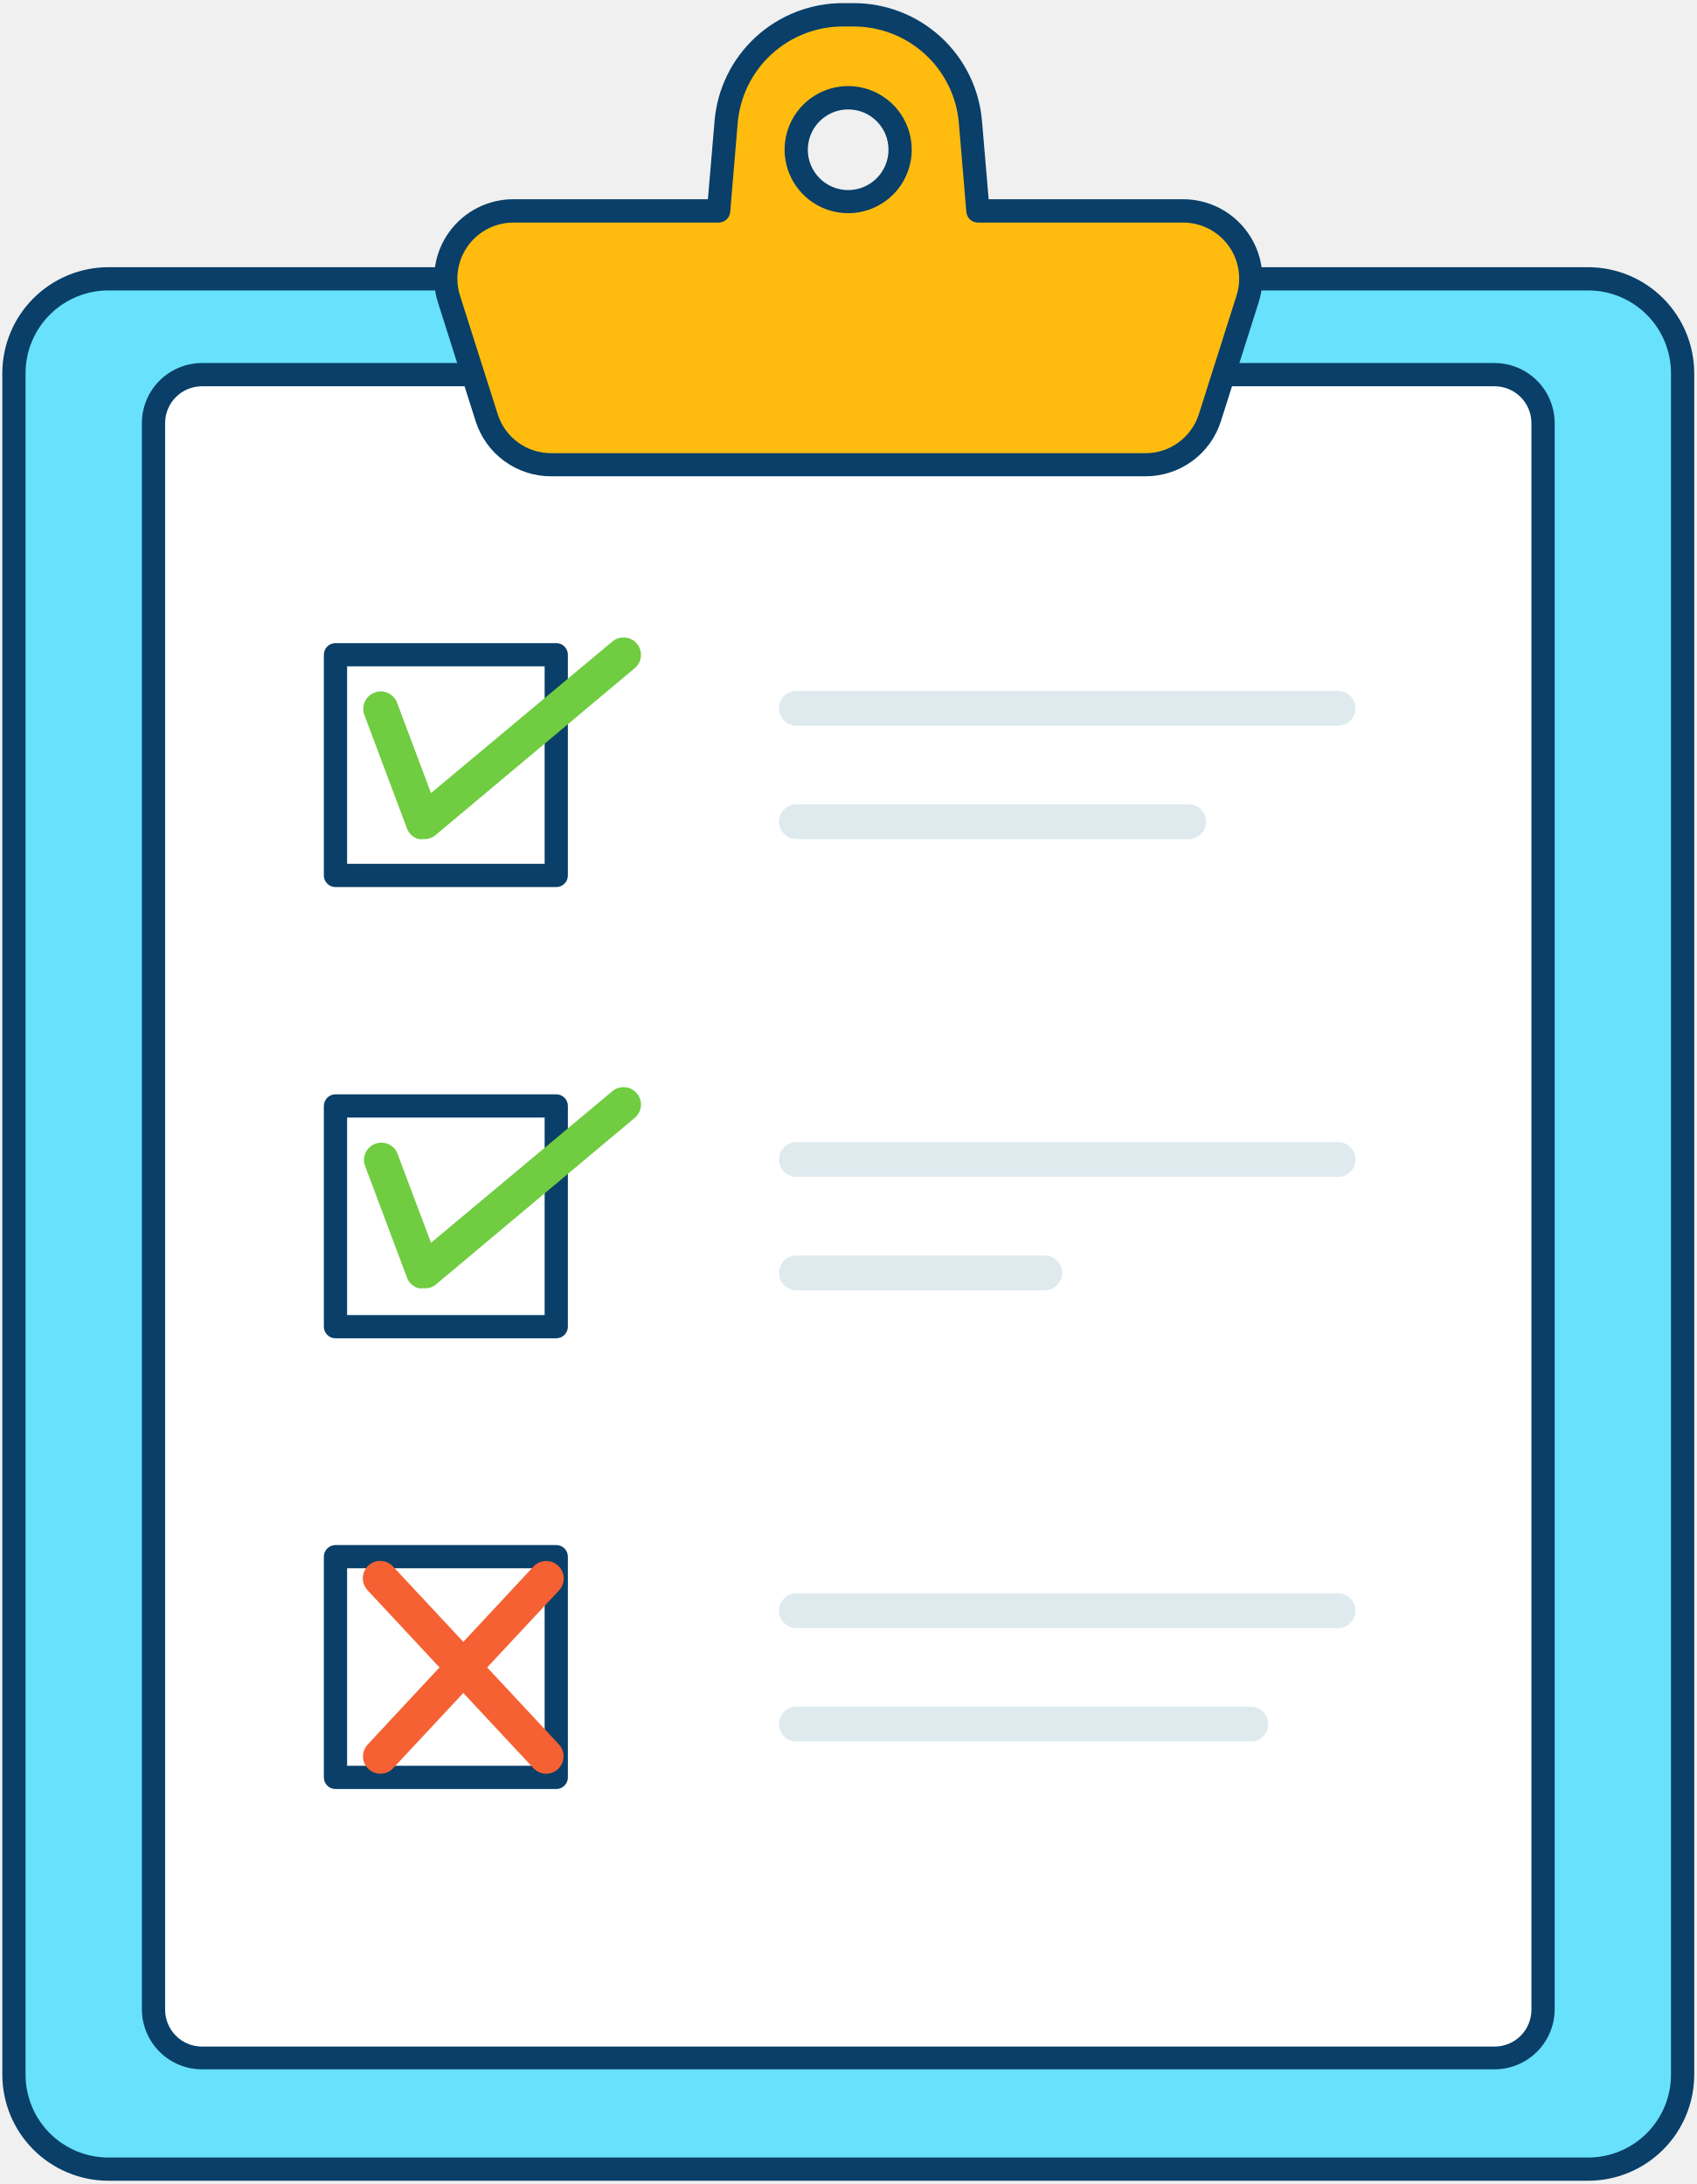
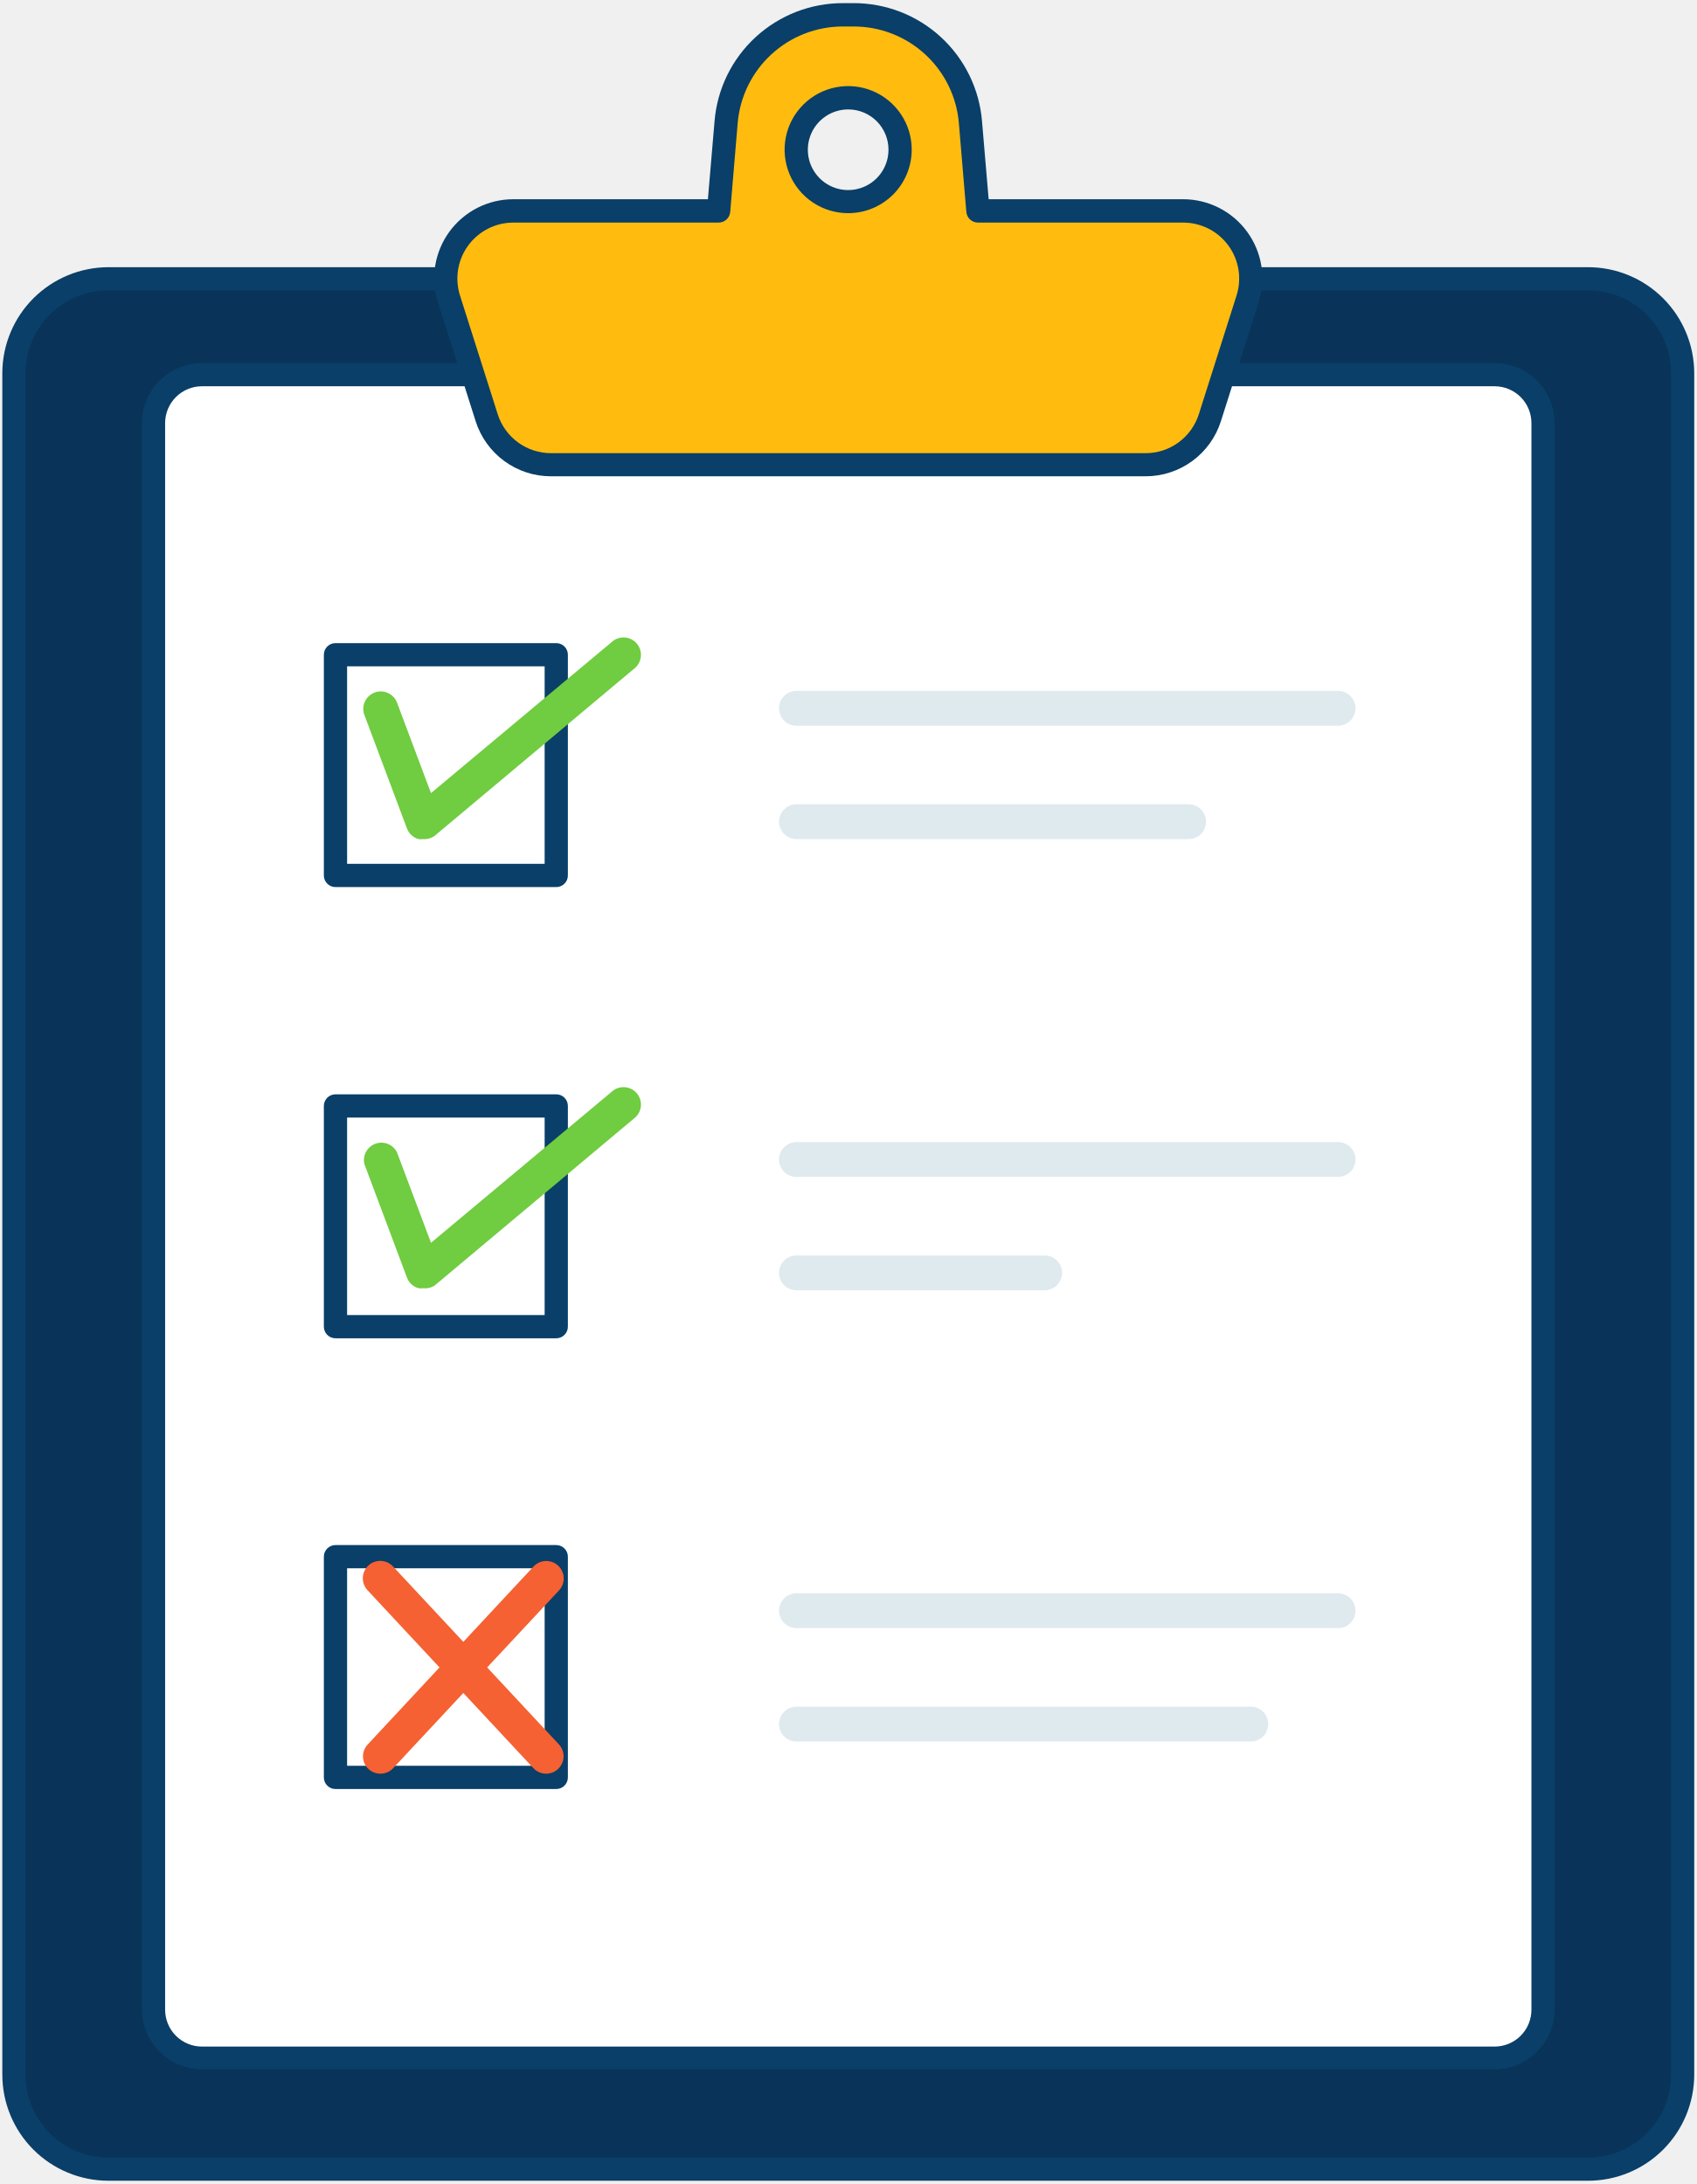
<svg xmlns="http://www.w3.org/2000/svg" width="146" height="188" viewBox="0 0 146 188" fill="none">
-   <path d="M136.68 23.95H9.33C4.84 23.95 1.2 27.59 1.2 32.08V178.59C1.2 183.08 4.84 186.72 9.33 186.72H136.68C141.17 186.72 144.81 183.08 144.81 178.59V32.08C144.81 27.59 141.17 23.95 136.68 23.95Z" fill="#68E1FD" />
+   <path d="M136.68 23.95H9.33C4.84 23.95 1.2 27.59 1.2 32.08V178.59C1.2 183.08 4.84 186.72 9.33 186.72H136.68C141.17 186.72 144.81 183.08 144.81 178.59V32.08C144.81 27.59 141.17 23.95 136.68 23.95Z" fill="#093358" />
  <path d="M136.67 187.72H9.33C6.909 187.717 4.589 186.755 2.877 185.043C1.165 183.331 0.203 181.011 0.2 178.59V32.08C0.216 29.668 1.184 27.36 2.895 25.659C4.605 23.959 6.918 23.003 9.33 23H136.67C139.091 23.003 141.411 23.965 143.123 25.677C144.835 27.389 145.797 29.709 145.8 32.13V178.59C145.797 181.011 144.835 183.331 143.123 185.043C141.411 186.755 139.091 187.717 136.67 187.72ZM9.33 25C7.439 25 5.625 25.751 4.288 27.088C2.951 28.425 2.2 30.239 2.2 32.13V178.59C2.2 179.526 2.384 180.453 2.743 181.319C3.101 182.184 3.626 182.97 4.288 183.632C4.95 184.294 5.736 184.819 6.601 185.177C7.467 185.536 8.394 185.72 9.33 185.72H136.67C137.606 185.72 138.533 185.536 139.399 185.177C140.264 184.819 141.05 184.294 141.712 183.632C142.374 182.97 142.899 182.184 143.257 181.319C143.616 180.453 143.8 179.526 143.8 178.59V32.08C143.787 30.198 143.03 28.397 141.694 27.071C140.358 25.744 138.552 25 136.67 25H9.33Z" fill="#093F68" />
  <path d="M128.63 32.25H17.38C15.077 32.25 13.21 34.117 13.21 36.42V172.96C13.21 175.263 15.077 177.13 17.38 177.13H128.63C130.933 177.13 132.8 175.263 132.8 172.96V36.42C132.8 34.117 130.933 32.25 128.63 32.25Z" fill="white" />
  <path d="M128.62 178.13H17.38C16.01 178.127 14.696 177.582 13.727 176.613C12.758 175.644 12.213 174.33 12.21 172.96V36.42C12.213 35.05 12.758 33.736 13.727 32.767C14.696 31.798 16.01 31.253 17.38 31.25H128.62C129.99 31.253 131.304 31.798 132.273 32.767C133.242 33.736 133.787 35.05 133.79 36.42V173C133.777 174.363 133.227 175.667 132.259 176.627C131.291 177.587 129.983 178.127 128.62 178.13ZM17.38 33.25C16.539 33.25 15.733 33.584 15.139 34.178C14.544 34.773 14.21 35.579 14.21 36.42V173C14.21 173.841 14.544 174.647 15.139 175.242C15.733 175.836 16.539 176.17 17.38 176.17H128.62C129.461 176.17 130.267 175.836 130.862 175.242C131.456 174.647 131.79 173.841 131.79 173V36.42C131.79 35.579 131.456 34.773 130.862 34.178C130.267 33.584 129.461 33.25 128.62 33.25H17.38Z" fill="#093F68" />
  <path d="M101.82 18.16H84.16L83.51 10.55C83.294 8.02 82.137 5.664 80.266 3.947C78.396 2.23 75.949 1.278 73.41 1.28H72.59C70.051 1.278 67.604 2.23 65.734 3.947C63.863 5.664 62.706 8.02 62.49 10.55L61.84 18.16H44.18C43.264 18.161 42.362 18.377 41.546 18.792C40.73 19.207 40.023 19.809 39.483 20.549C38.944 21.288 38.586 22.145 38.439 23.049C38.293 23.952 38.361 24.878 38.64 25.75L41.88 36C42.266 37.166 43.01 38.181 44.007 38.9C45.003 39.618 46.201 40.003 47.43 40H98.57C99.799 40.003 100.997 39.618 101.993 38.9C102.99 38.181 103.734 37.166 104.12 36L107.36 25.8C107.648 24.925 107.724 23.994 107.582 23.083C107.44 22.173 107.084 21.309 106.544 20.563C106.003 19.817 105.292 19.211 104.471 18.793C103.65 18.375 102.741 18.158 101.82 18.16ZM73 17.35C72.115 17.352 71.249 17.091 70.513 16.601C69.776 16.11 69.202 15.412 68.862 14.595C68.523 13.778 68.433 12.878 68.605 12.01C68.778 11.142 69.204 10.345 69.829 9.719C70.455 9.094 71.252 8.668 72.12 8.495C72.988 8.323 73.888 8.413 74.705 8.752C75.522 9.092 76.22 9.666 76.711 10.403C77.201 11.139 77.462 12.005 77.46 12.89C77.46 14.073 76.99 15.207 76.154 16.044C75.317 16.88 74.183 17.35 73 17.35Z" fill="#FFBC0E" />
  <path d="M98.57 41H47.43C45.982 41.004 44.571 40.545 43.401 39.69C42.232 38.836 41.367 37.631 40.93 36.25L37.69 26.04C37.362 25.018 37.281 23.934 37.452 22.874C37.623 21.815 38.042 20.811 38.674 19.945C39.307 19.078 40.136 18.373 41.092 17.887C42.049 17.402 43.107 17.149 44.18 17.15H60.92L61.49 10.45C61.714 7.667 62.982 5.072 65.038 3.185C67.095 1.297 69.788 0.256 72.58 0.27H73.42C76.212 0.256 78.905 1.297 80.962 3.185C83.018 5.072 84.286 7.667 84.51 10.45L85.08 17.15H101.82C102.893 17.151 103.951 17.405 104.908 17.892C105.865 18.379 106.693 19.084 107.325 19.952C107.958 20.819 108.377 21.823 108.548 22.883C108.719 23.943 108.637 25.028 108.31 26.05L105.07 36.25C104.633 37.631 103.768 38.836 102.598 39.69C101.429 40.545 100.018 41.004 98.57 41ZM44.18 19.16C43.421 19.16 42.673 19.339 41.996 19.683C41.32 20.027 40.734 20.526 40.287 21.139C39.84 21.752 39.543 22.462 39.422 23.211C39.301 23.96 39.358 24.727 39.59 25.45L42.83 35.65C43.139 36.627 43.752 37.48 44.579 38.084C45.407 38.689 46.405 39.013 47.43 39.01H98.57C99.595 39.013 100.593 38.689 101.421 38.084C102.248 37.48 102.861 36.627 103.17 35.65L106.41 25.45C106.641 24.727 106.699 23.96 106.578 23.211C106.457 22.462 106.161 21.752 105.713 21.139C105.266 20.526 104.68 20.027 104.004 19.683C103.327 19.339 102.579 19.16 101.82 19.16H84.16C83.908 19.161 83.665 19.067 83.48 18.896C83.294 18.725 83.18 18.491 83.16 18.24L82.52 10.63C82.336 8.347 81.296 6.218 79.608 4.67C77.921 3.121 75.71 2.268 73.42 2.28H72.58C70.29 2.268 68.079 3.121 66.392 4.67C64.704 6.218 63.664 8.347 63.48 10.63L62.84 18.24C62.82 18.491 62.706 18.725 62.52 18.896C62.335 19.067 62.092 19.161 61.84 19.16H44.18ZM73 18.35C71.917 18.352 70.858 18.033 69.957 17.432C69.056 16.832 68.354 15.978 67.938 14.978C67.523 13.978 67.414 12.877 67.625 11.815C67.835 10.753 68.356 9.778 69.122 9.012C69.888 8.247 70.863 7.725 71.925 7.515C72.987 7.304 74.088 7.413 75.088 7.828C76.088 8.244 76.942 8.946 77.542 9.847C78.143 10.748 78.462 11.807 78.46 12.89C78.457 14.337 77.881 15.725 76.858 16.748C75.835 17.771 74.447 18.347 73 18.35ZM73 9.42C72.313 9.418 71.641 9.62 71.07 10C70.498 10.38 70.051 10.921 69.787 11.555C69.523 12.189 69.453 12.887 69.585 13.561C69.718 14.235 70.048 14.854 70.533 15.34C71.018 15.826 71.636 16.158 72.309 16.293C72.983 16.427 73.681 16.359 74.316 16.097C74.95 15.835 75.493 15.39 75.874 14.819C76.256 14.248 76.46 13.577 76.46 12.89C76.461 12.435 76.373 11.984 76.2 11.563C76.026 11.142 75.772 10.759 75.45 10.437C75.129 10.115 74.747 9.859 74.326 9.684C73.906 9.51 73.455 9.42 73 9.42Z" fill="#093F68" />
  <path d="M28.85 56.34H47.87V75.36H28.85V56.34Z" fill="white" />
  <path d="M47.87 76.36H28.87C28.605 76.36 28.35 76.255 28.163 76.067C27.975 75.88 27.87 75.625 27.87 75.36V56.36C27.87 56.095 27.975 55.84 28.163 55.653C28.35 55.465 28.605 55.36 28.87 55.36H47.87C48.135 55.36 48.39 55.465 48.577 55.653C48.765 55.84 48.87 56.095 48.87 56.36V75.36C48.87 75.625 48.765 75.88 48.577 76.067C48.39 76.255 48.135 76.36 47.87 76.36ZM29.87 74.36H46.87V57.36H29.87V74.36Z" fill="#093F68" />
  <path d="M115.15 62.47H68.54C68.142 62.47 67.761 62.312 67.479 62.031C67.198 61.749 67.04 61.368 67.04 60.97C67.04 60.572 67.198 60.191 67.479 59.909C67.761 59.628 68.142 59.47 68.54 59.47H115.15C115.548 59.47 115.929 59.628 116.211 59.909C116.492 60.191 116.65 60.572 116.65 60.97C116.65 61.368 116.492 61.749 116.211 62.031C115.929 62.312 115.548 62.47 115.15 62.47Z" fill="#DFEAEF" />
  <path d="M102.29 72.23H68.54C68.142 72.23 67.761 72.072 67.479 71.791C67.198 71.509 67.04 71.128 67.04 70.73C67.04 70.332 67.198 69.951 67.479 69.669C67.761 69.388 68.142 69.23 68.54 69.23H102.29C102.688 69.23 103.069 69.388 103.351 69.669C103.632 69.951 103.79 70.332 103.79 70.73C103.79 71.128 103.632 71.509 103.351 71.791C103.069 72.072 102.688 72.23 102.29 72.23Z" fill="#DFEAEF" />
  <path d="M28.85 95.18H47.87V114.2H28.85V95.18Z" fill="white" />
  <path d="M47.87 115.2H28.87C28.605 115.2 28.35 115.095 28.163 114.907C27.975 114.72 27.87 114.465 27.87 114.2V95.2C27.87 94.935 27.975 94.68 28.163 94.493C28.35 94.305 28.605 94.2 28.87 94.2H47.87C48.135 94.2 48.39 94.305 48.577 94.493C48.765 94.68 48.87 94.935 48.87 95.2V114.2C48.87 114.465 48.765 114.72 48.577 114.907C48.39 115.095 48.135 115.2 47.87 115.2ZM29.87 113.2H46.87V96.2H29.87V113.2Z" fill="#093F68" />
  <path d="M115.15 101.31H68.54C68.142 101.31 67.761 101.152 67.479 100.871C67.198 100.589 67.04 100.208 67.04 99.81C67.04 99.412 67.198 99.031 67.479 98.749C67.761 98.468 68.142 98.31 68.54 98.31H115.15C115.548 98.31 115.929 98.468 116.211 98.749C116.492 99.031 116.65 99.412 116.65 99.81C116.65 100.208 116.492 100.589 116.211 100.871C115.929 101.152 115.548 101.31 115.15 101.31Z" fill="#DFEAEF" />
  <path d="M89.9 111.07H68.54C68.142 111.07 67.761 110.912 67.479 110.631C67.198 110.349 67.04 109.968 67.04 109.57C67.04 109.172 67.198 108.791 67.479 108.509C67.761 108.228 68.142 108.07 68.54 108.07H89.9C90.298 108.07 90.679 108.228 90.961 108.509C91.242 108.791 91.4 109.172 91.4 109.57C91.4 109.968 91.242 110.349 90.961 110.631C90.679 110.912 90.298 111.07 89.9 111.07Z" fill="#DFEAEF" />
  <path d="M28.85 134.02H47.87V153.04H28.85V134.02Z" fill="white" />
  <path d="M47.87 154H28.87C28.605 154 28.35 153.895 28.163 153.707C27.975 153.52 27.87 153.265 27.87 153V134C27.87 133.735 27.975 133.48 28.163 133.293C28.35 133.105 28.605 133 28.87 133H47.87C48.135 133 48.39 133.105 48.577 133.293C48.765 133.48 48.87 133.735 48.87 134V153C48.87 153.265 48.765 153.52 48.577 153.707C48.39 153.895 48.135 154 47.87 154ZM29.87 152H46.87V135H29.87V152Z" fill="#093F68" />
  <path d="M115.15 140.15H68.54C68.142 140.15 67.761 139.992 67.479 139.711C67.198 139.429 67.04 139.048 67.04 138.65C67.04 138.252 67.198 137.871 67.479 137.589C67.761 137.308 68.142 137.15 68.54 137.15H115.15C115.548 137.15 115.929 137.308 116.211 137.589C116.492 137.871 116.65 138.252 116.65 138.65C116.65 139.048 116.492 139.429 116.211 139.711C115.929 139.992 115.548 140.15 115.15 140.15Z" fill="#DFEAEF" />
  <path d="M107.64 149.91H68.54C68.142 149.91 67.761 149.752 67.479 149.471C67.198 149.189 67.04 148.808 67.04 148.41C67.04 148.012 67.198 147.631 67.479 147.349C67.761 147.068 68.142 146.91 68.54 146.91H107.64C108.038 146.91 108.419 147.068 108.701 147.349C108.982 147.631 109.14 148.012 109.14 148.41C109.14 148.808 108.982 149.189 108.701 149.471C108.419 149.752 108.038 149.91 107.64 149.91Z" fill="#DFEAEF" />
  <path d="M36.41 72.23C36.28 72.245 36.15 72.245 36.02 72.23C35.792 72.167 35.583 72.051 35.409 71.891C35.235 71.731 35.102 71.532 35.02 71.31L31.36 61.55C31.29 61.365 31.258 61.169 31.264 60.972C31.27 60.775 31.316 60.581 31.397 60.401C31.561 60.038 31.862 59.756 32.235 59.615C32.608 59.474 33.021 59.488 33.384 59.652C33.747 59.816 34.029 60.117 34.17 60.49L37.09 68.27L52.64 55.27C52.789 55.132 52.965 55.025 53.157 54.957C53.349 54.889 53.552 54.861 53.755 54.874C53.958 54.887 54.157 54.941 54.338 55.033C54.519 55.125 54.68 55.253 54.81 55.41C54.941 55.566 55.038 55.747 55.096 55.942C55.154 56.137 55.172 56.341 55.149 56.544C55.126 56.746 55.061 56.941 54.96 57.117C54.859 57.294 54.723 57.448 54.56 57.57L37.39 71.96C37.105 72.162 36.758 72.258 36.41 72.23Z" fill="#70CC40" />
  <path d="M36.41 110.89C36.281 110.909 36.149 110.909 36.02 110.89C35.792 110.828 35.581 110.713 35.407 110.552C35.233 110.392 35.1 110.193 35.02 109.97L31.36 100.21C31.274 99.85 31.324 99.471 31.501 99.146C31.677 98.821 31.968 98.573 32.316 98.449C32.665 98.325 33.047 98.334 33.389 98.474C33.731 98.615 34.009 98.877 34.17 99.21L37.09 106.98L52.64 93.98C52.789 93.842 52.965 93.735 53.157 93.667C53.349 93.599 53.552 93.571 53.755 93.584C53.958 93.597 54.157 93.651 54.338 93.743C54.519 93.835 54.68 93.963 54.81 94.12C54.941 94.276 55.038 94.457 55.096 94.652C55.154 94.847 55.172 95.051 55.149 95.254C55.126 95.456 55.061 95.651 54.96 95.827C54.859 96.004 54.723 96.158 54.56 96.28L37.39 110.67C37.099 110.855 36.752 110.932 36.41 110.89Z" fill="#70CC40" />
  <path d="M32.75 152.68C32.456 152.685 32.167 152.602 31.92 152.443C31.673 152.284 31.479 152.056 31.361 151.786C31.243 151.517 31.208 151.219 31.259 150.929C31.311 150.64 31.447 150.372 31.65 150.16L45.91 134.85C46.182 134.558 46.559 134.386 46.957 134.372C47.355 134.358 47.743 134.503 48.035 134.775C48.327 135.047 48.498 135.423 48.513 135.822C48.527 136.22 48.382 136.608 48.11 136.9L33.84 152.2C33.702 152.352 33.533 152.473 33.346 152.555C33.158 152.638 32.955 152.68 32.75 152.68Z" fill="#F56132" />
  <path d="M47 152.68C46.794 152.68 46.589 152.637 46.4 152.555C46.211 152.472 46.04 152.351 45.9 152.2L31.64 136.9C31.503 136.757 31.395 136.588 31.323 136.402C31.252 136.217 31.217 136.02 31.223 135.821C31.228 135.623 31.273 135.427 31.354 135.246C31.436 135.065 31.552 134.902 31.697 134.766C31.842 134.631 32.013 134.525 32.199 134.456C32.385 134.386 32.583 134.355 32.781 134.362C32.98 134.37 33.174 134.417 33.354 134.501C33.535 134.585 33.696 134.703 33.83 134.85L48.1 150.16C48.234 150.304 48.338 150.474 48.407 150.659C48.475 150.843 48.507 151.04 48.499 151.237C48.492 151.433 48.446 151.627 48.363 151.806C48.281 151.985 48.164 152.146 48.02 152.28C47.744 152.539 47.379 152.682 47 152.68Z" fill="#F56132" />
</svg>
